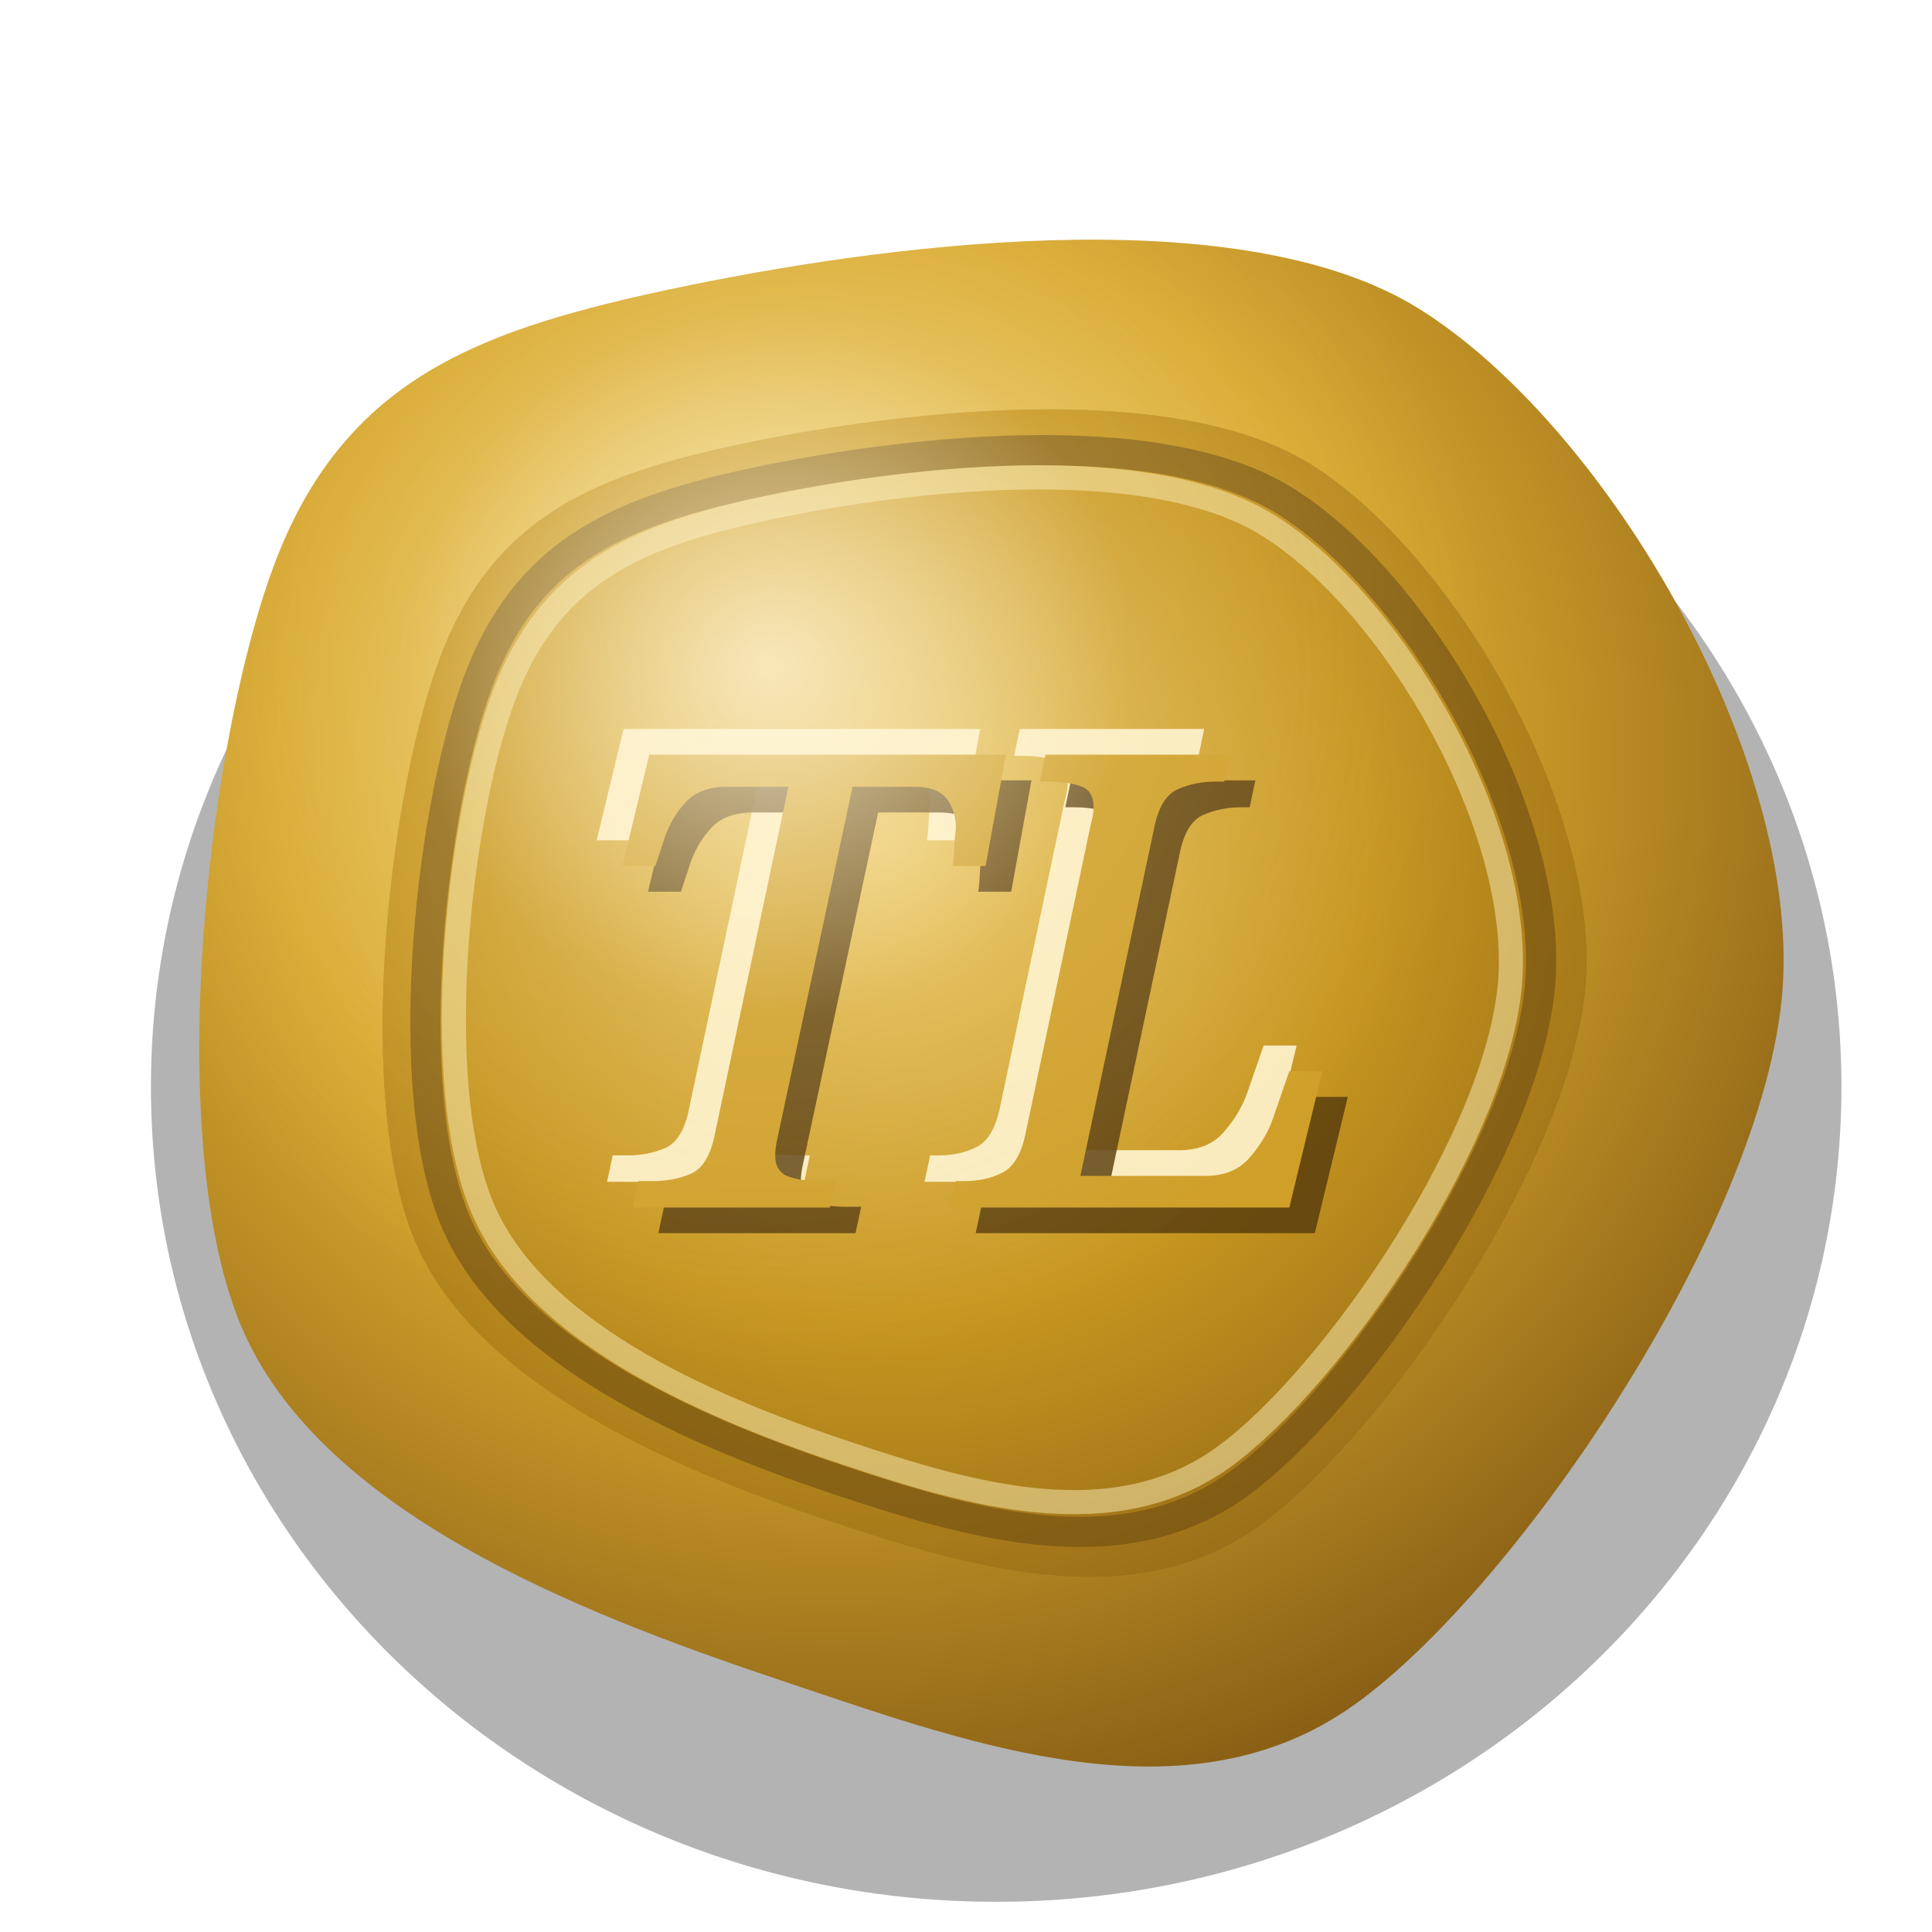
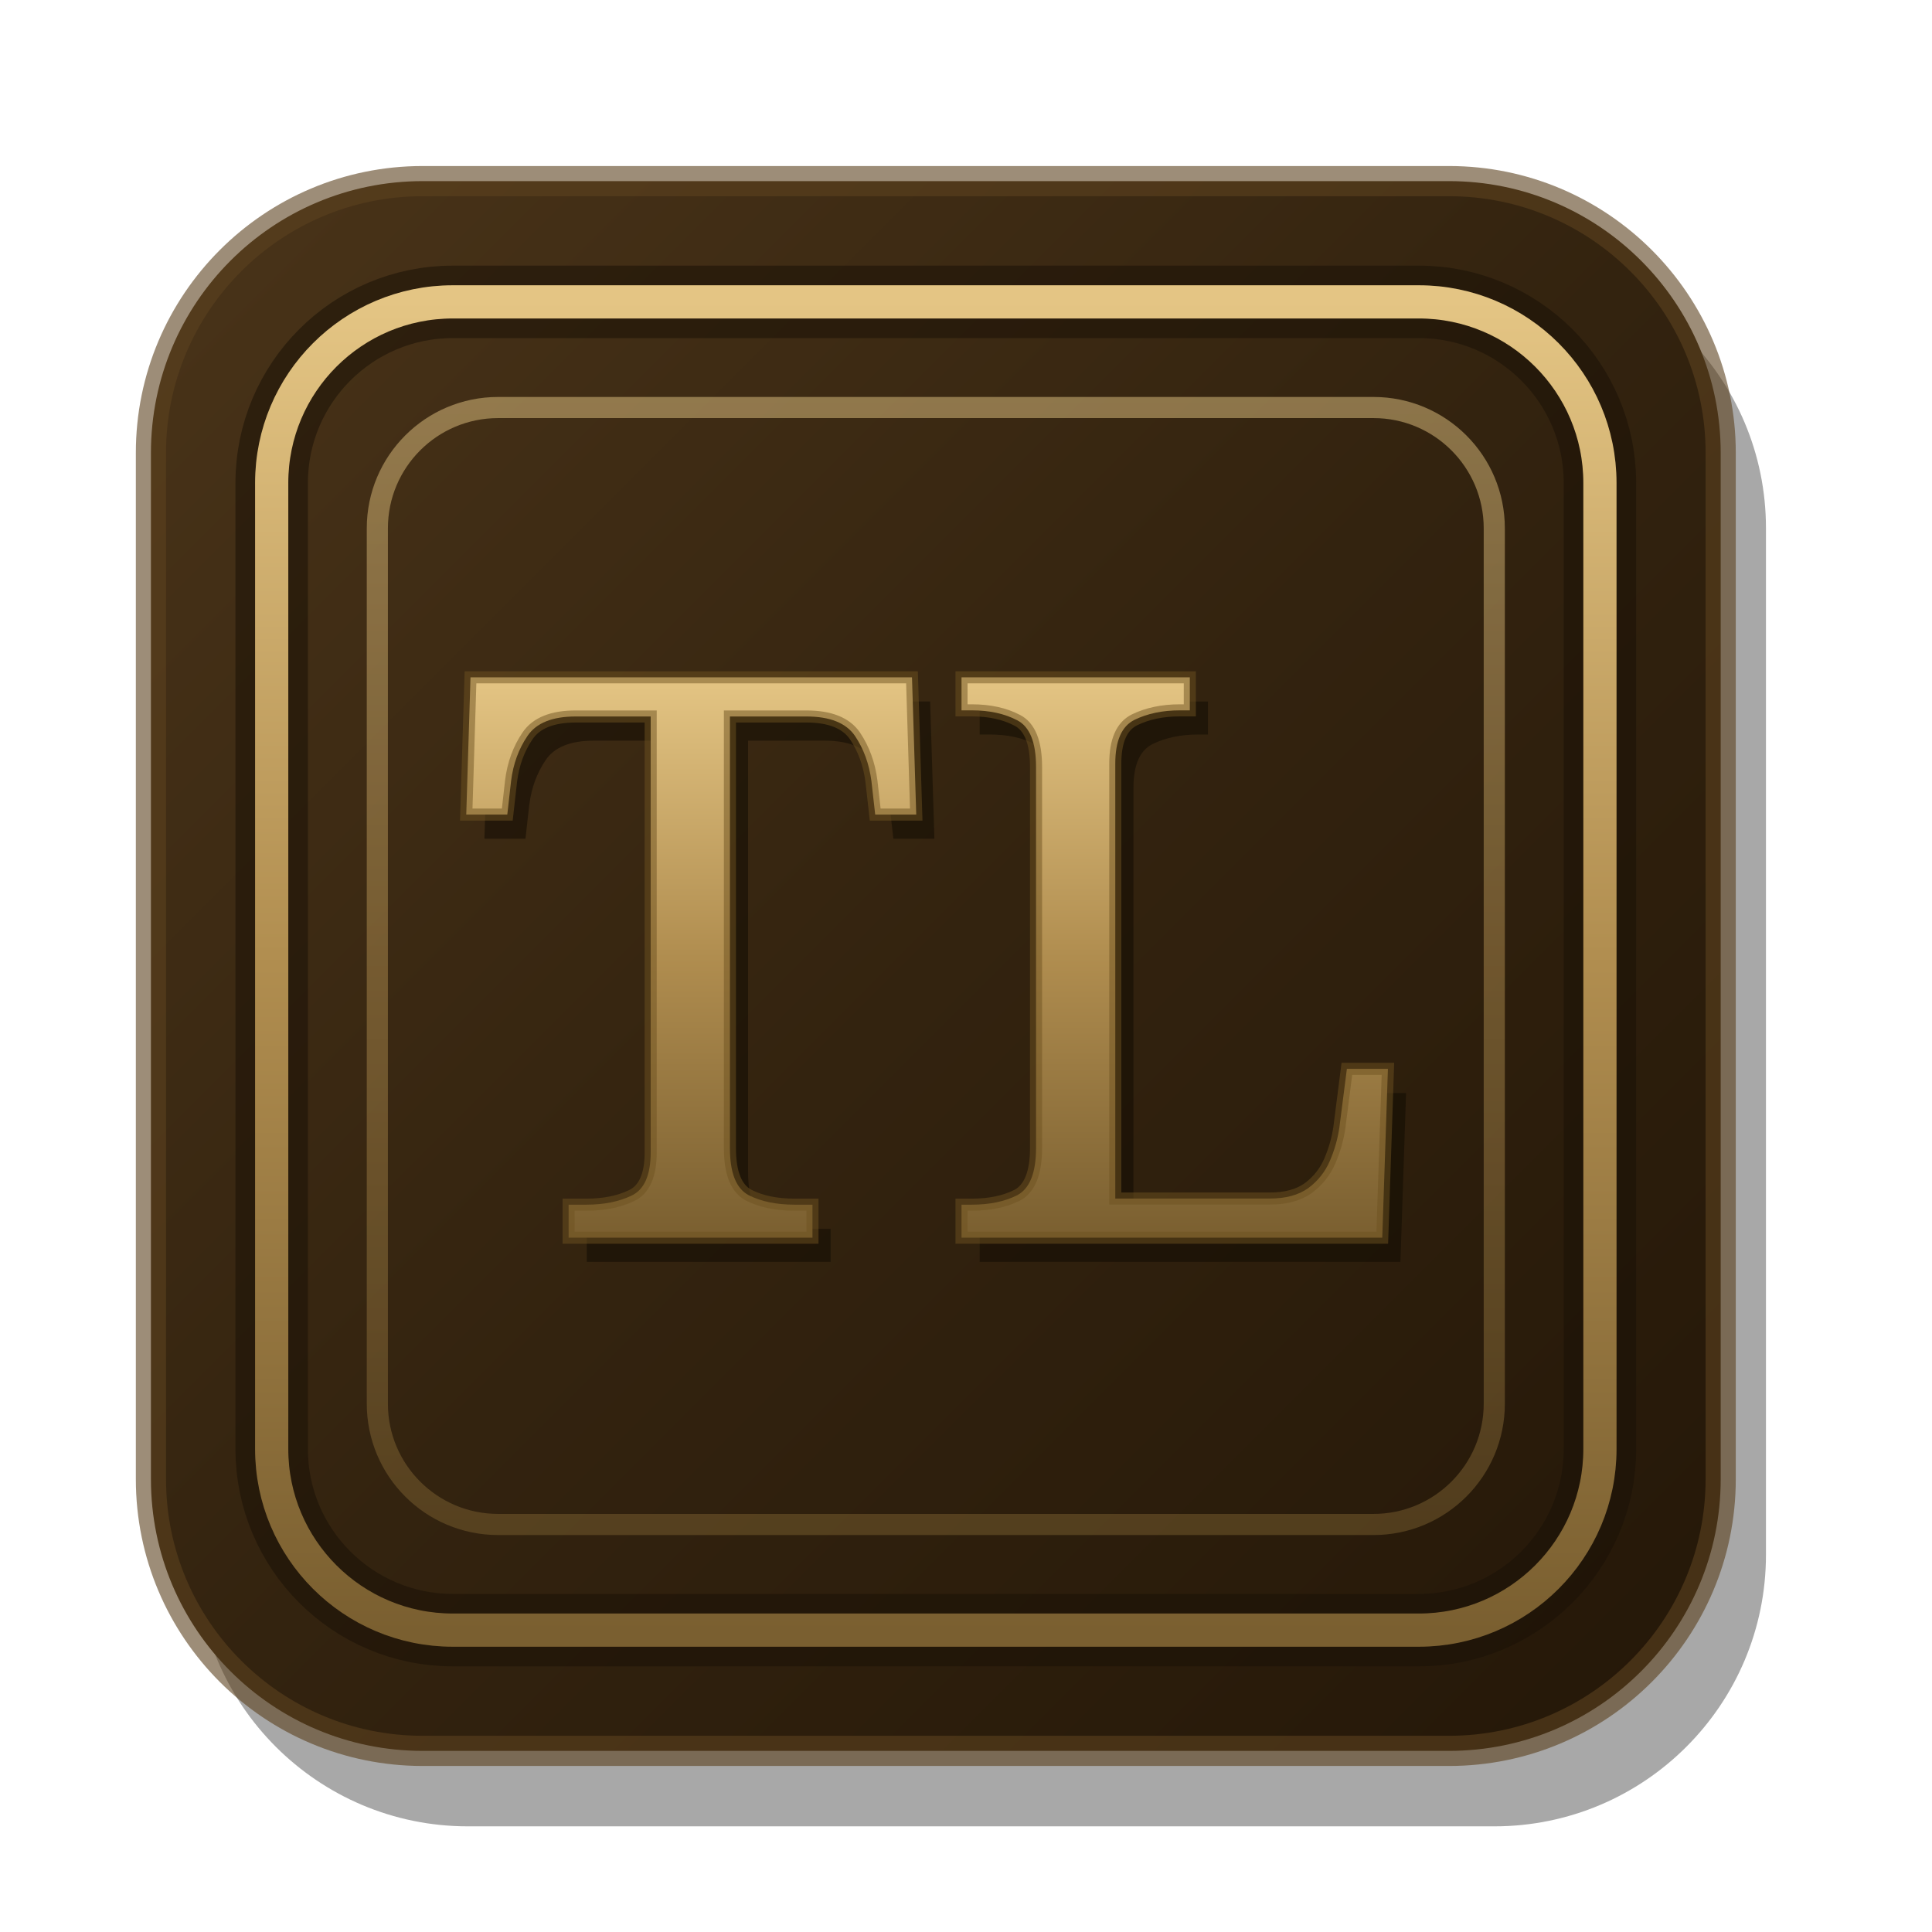
<svg xmlns="http://www.w3.org/2000/svg" viewBox="0 0 64 64" role="img" aria-label="The Ledger">
  <defs>
-     <radialGradient id="wax" cx="40%" cy="34%" r="70%">
-       <stop offset="0" stop-color="#f6e08f" />
-       <stop offset="0.5" stop-color="#d9a92e" />
-       <stop offset="1" stop-color="#8a6015" />
-     </radialGradient>
-     <radialGradient id="disc" cx="42%" cy="38%" r="66%">
-       <stop offset="0" stop-color="#e8c25a" />
-       <stop offset="0.6" stop-color="#c7961f" />
-       <stop offset="1" stop-color="#9a6f18" />
-     </radialGradient>
-     <radialGradient id="sheen" cx="36%" cy="28%" r="46%">
-       <stop offset="0" stop-color="#fff6d8" stop-opacity="0.8" />
-       <stop offset="0.5" stop-color="#fff6d8" stop-opacity="0.13" />
-       <stop offset="1" stop-color="#fff6d8" stop-opacity="0" />
-     </radialGradient>
+     <linearGradient id="leather" x1="0" y1="0" x2="1" y2="1">
+       <stop offset="0" stop-color="#4a3419" />
+       <stop offset="0.5" stop-color="#33230f" />
+       <stop offset="1" stop-color="#241708" />
+     </linearGradient>
+     <linearGradient id="tool" x1="0" y1="0" x2="0" y2="1">
+       <stop offset="0" stop-color="#e4c584" />
+       <stop offset="0.5" stop-color="#b08d4f" />
+       <stop offset="1" stop-color="#7a5f30" />
+     </linearGradient>
  </defs>
-   <ellipse cx="33" cy="36" rx="28" ry="27" fill="#000" opacity="0.3" />
-   <path fill="url(#wax)" d="M 59.07 32.44 C 58.71 40.15, 50.32 52.60, 44.84 56.49 C 39.37 60.38, 32.33 57.84, 26.21 55.78 C 20.08 53.73, 10.91 50.43, 8.09 44.16 C 5.27 37.89, 6.91 23.95, 9.29 18.18 C 11.68 12.41, 16.11 10.87, 22.40 9.54 C 28.68 8.22, 40.90 6.42, 47.01 10.23 C 53.13 14.05, 59.43 24.73, 59.07 32.44 Z" />
-   <path fill="#000" opacity="0.18" d="M 52.54 32.33 C 52.26 38.19, 45.89 47.52, 41.72 50.53 C 37.55 53.54, 32.17 51.94, 27.52 50.39 C 22.87 48.85, 15.95 46.07, 13.81 41.25 C 11.67 36.43, 12.90 25.90, 14.70 21.47 C 16.50 17.04, 19.81 15.71, 24.60 14.70 C 29.39 13.69, 38.79 12.46, 43.45 15.40 C 48.11 18.34, 52.83 26.48, 52.54 32.33 Z" />
-   <path fill="url(#disc)" d="M 52.54 32.33 C 52.26 38.19, 45.89 47.52, 41.72 50.53 C 37.55 53.54, 32.17 51.94, 27.52 50.39 C 22.87 48.85, 15.95 46.07, 13.81 41.25 C 11.67 36.43, 12.90 25.90, 14.70 21.47 C 16.50 17.04, 19.81 15.71, 24.60 14.70 C 29.39 13.69, 38.79 12.46, 43.45 15.40 C 48.11 18.34, 52.83 26.48, 52.54 32.33 Z" />
-   <path fill="none" stroke="#6e4e12" stroke-opacity="0.6" stroke-width="1" d="M 51.04 32.31 C 50.77 37.74, 44.87 46.38, 41.01 49.17 C 37.14 51.96, 32.16 50.48, 27.85 49.05 C 23.54 47.61, 17.12 45.04, 15.14 40.57 C 13.16 36.11, 14.30 26.34, 15.97 22.24 C 17.64 18.14, 20.70 16.90, 25.14 15.96 C 29.58 15.03, 38.29 13.89, 42.61 16.62 C 46.93 19.34, 51.31 26.88, 51.04 32.31 Z" />
-   <path fill="none" stroke="#fbeeb6" stroke-opacity="0.5" stroke-width="0.8" d="M 50.04 32.29 C 49.79 37.43, 44.19 45.62, 40.53 48.27 C 36.87 50.91, 32.15 49.51, 28.07 48.15 C 23.98 46.79, 17.90 44.35, 16.03 40.12 C 14.15 35.89, 15.23 26.64, 16.81 22.75 C 18.39 18.87, 21.30 17.69, 25.50 16.81 C 29.71 15.92, 37.96 14.85, 42.05 17.43 C 46.14 20.01, 50.29 27.15, 50.04 32.29 Z" />
-   <g font-family="'IM Fell English', Georgia, serif" font-size="21" text-anchor="middle" font-style="italic">
-     <text x="31.15" y="39.15" fill="#fff4cf" fill-opacity="0.9">TL</text>
-     <text x="32.85" y="40.85" fill="#5a3e0e" fill-opacity="0.85">TL</text>
-     <text x="32" y="40" fill="#cf9f28">TL</text>
+   <rect x="6.5" y="8.5" width="52" height="52" rx="9" fill="#000" opacity="0.34" />
+   <rect x="5" y="6" width="52" height="52" rx="9" fill="url(#leather)" stroke="#5c421f" stroke-opacity="0.6" stroke-width="1" />
+   <rect x="9" y="10" width="44" height="44" rx="6" fill="none" stroke="#1a1206" stroke-opacity="0.55" stroke-width="2.4" />
+   <rect x="9" y="10" width="44" height="44" rx="6" fill="none" stroke="url(#tool)" stroke-width="1.1" />
+   <rect x="12.5" y="13.5" width="37" height="37" rx="4" fill="none" stroke="url(#tool)" stroke-opacity="0.5" stroke-width="0.7" />
+   <g font-family="'Libre Caslon Display', 'IM Fell English', Georgia, serif" font-size="26" text-anchor="middle" dominant-baseline="alphabetic">
+     <text x="31.6" y="41.8" fill="#120b03" fill-opacity="0.55">TL</text>
+     <text x="31" y="41" fill="url(#tool)" stroke="#6e5320" stroke-width="0.4" stroke-opacity="0.5">TL</text>
  </g>
-   <path fill="url(#sheen)" pointer-events="none" d="M 59.07 32.44 C 58.71 40.15, 50.32 52.60, 44.84 56.49 C 39.37 60.38, 32.33 57.84, 26.21 55.78 C 20.08 53.73, 10.91 50.43, 8.09 44.16 C 5.27 37.89, 6.91 23.95, 9.29 18.18 C 11.68 12.41, 16.11 10.87, 22.40 9.54 C 28.68 8.22, 40.90 6.42, 47.01 10.23 C 53.13 14.05, 59.43 24.73, 59.07 32.44 Z" />
</svg>
